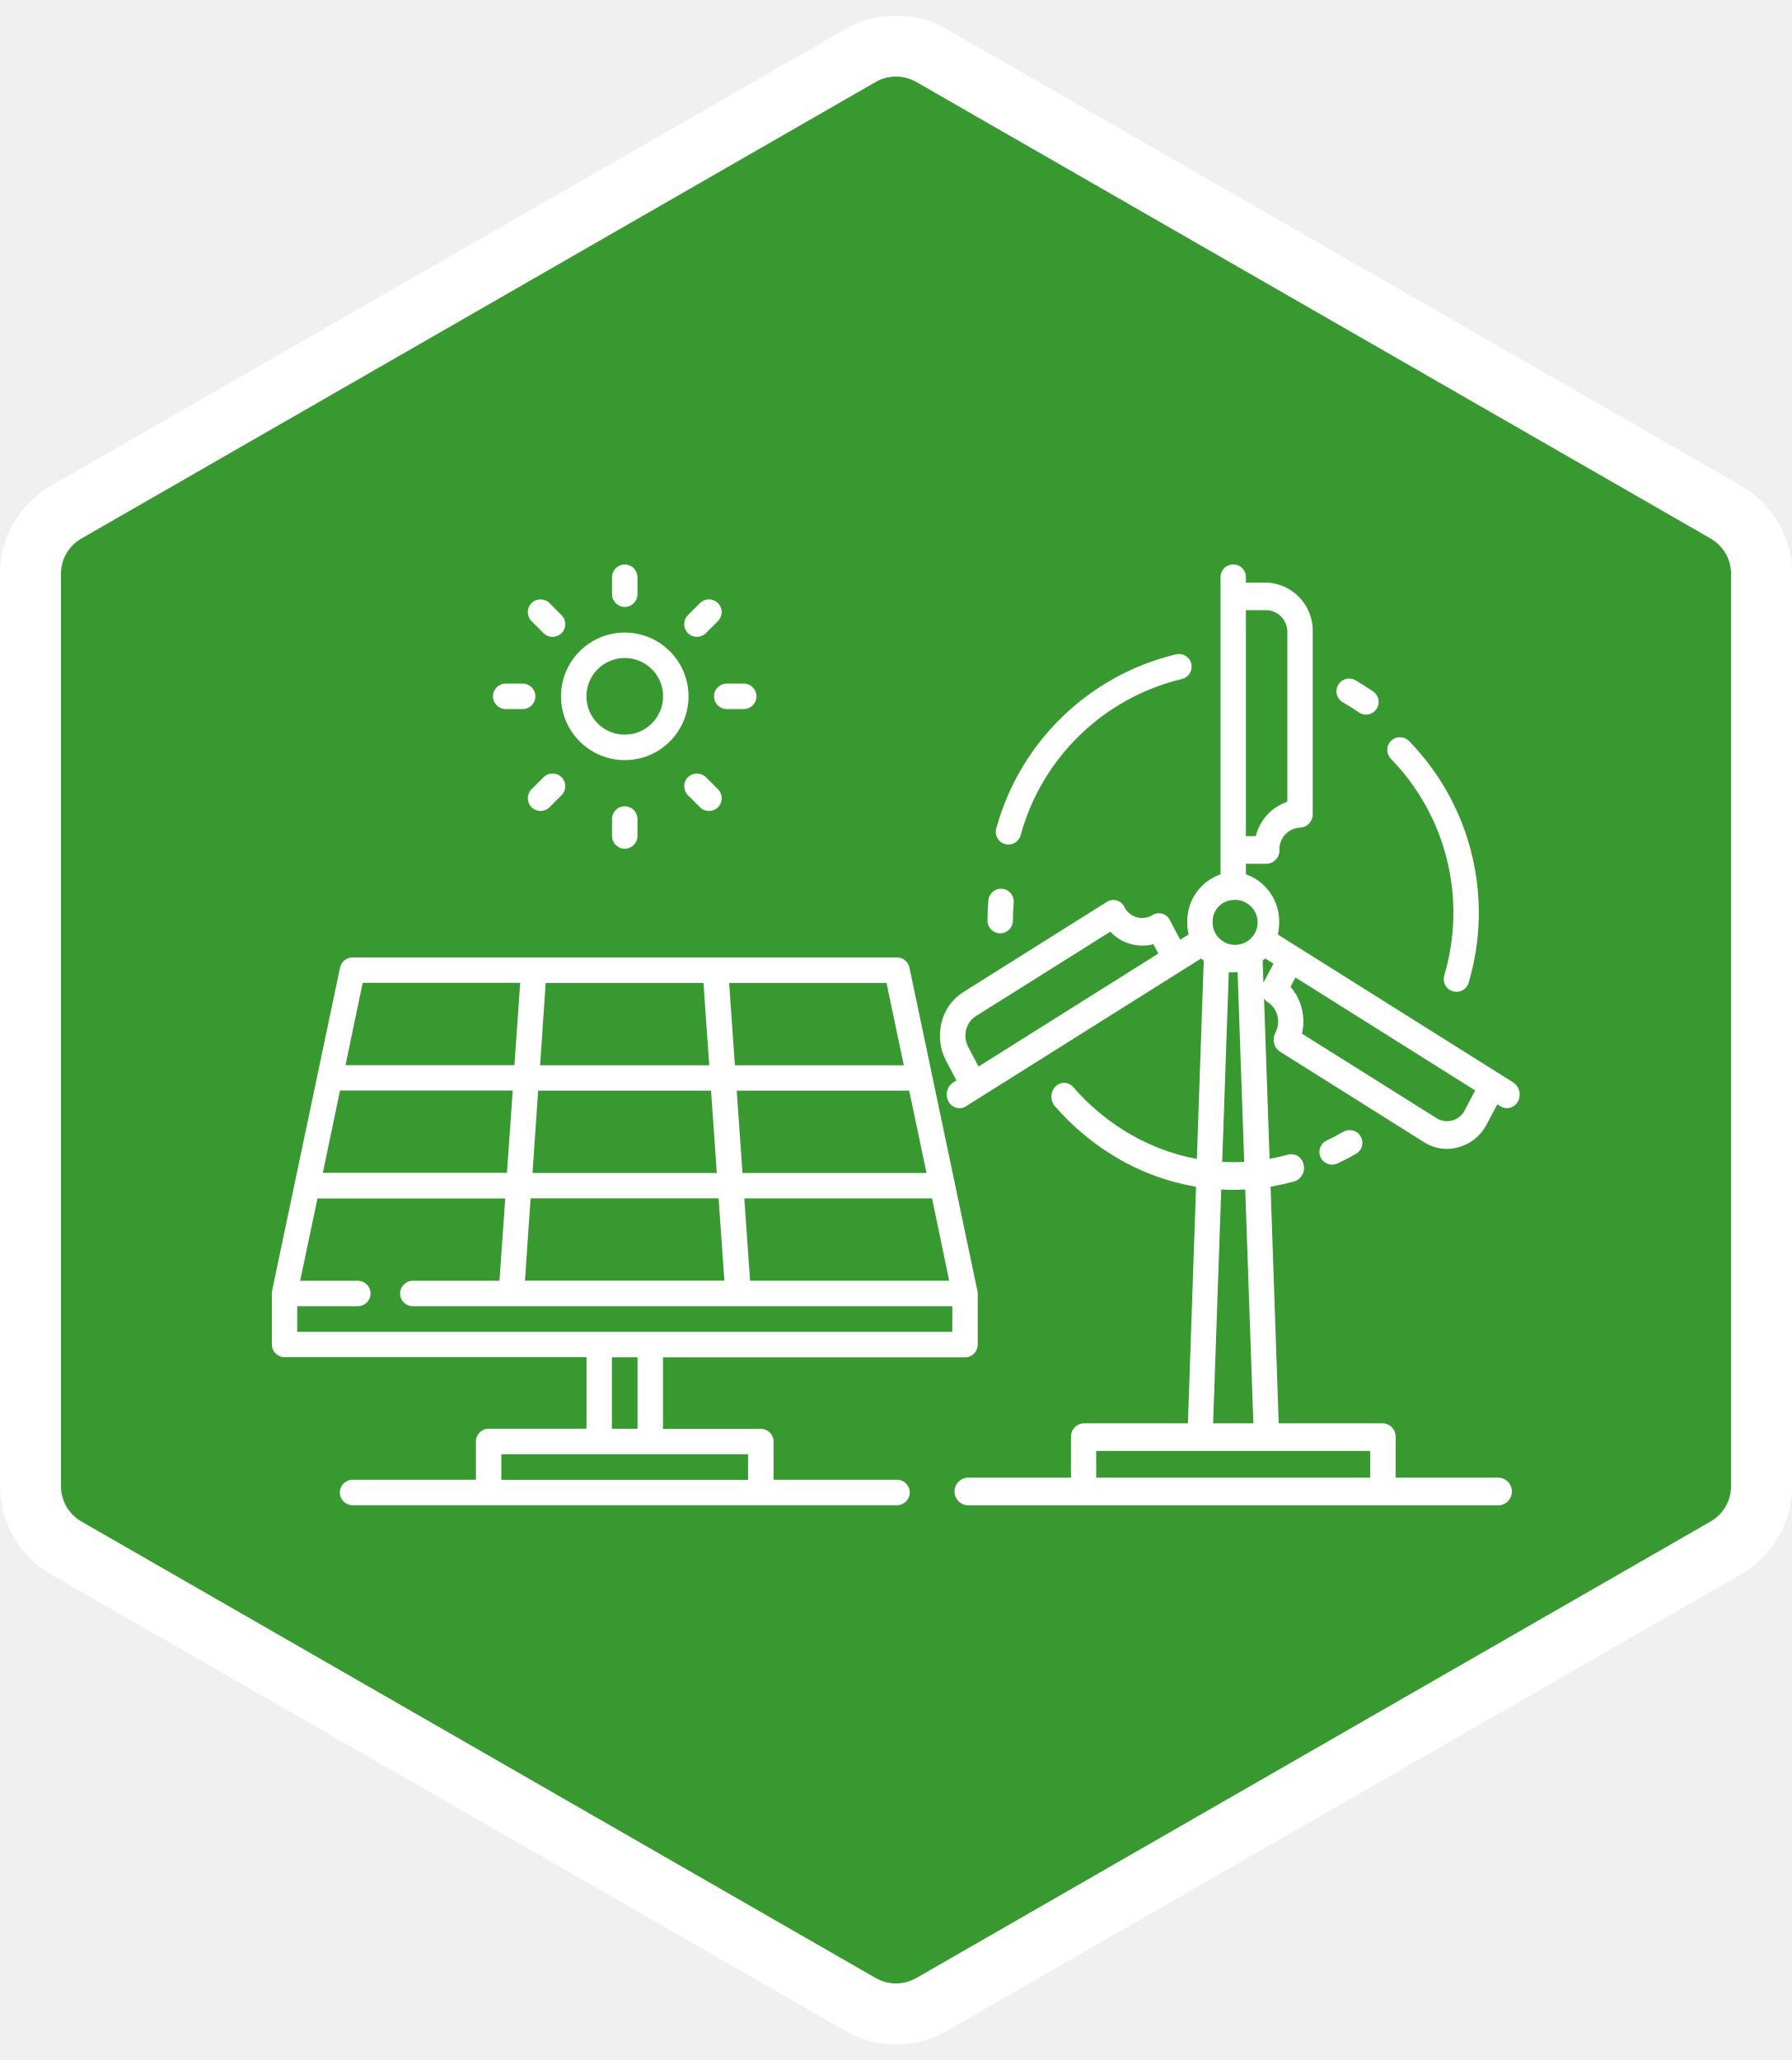
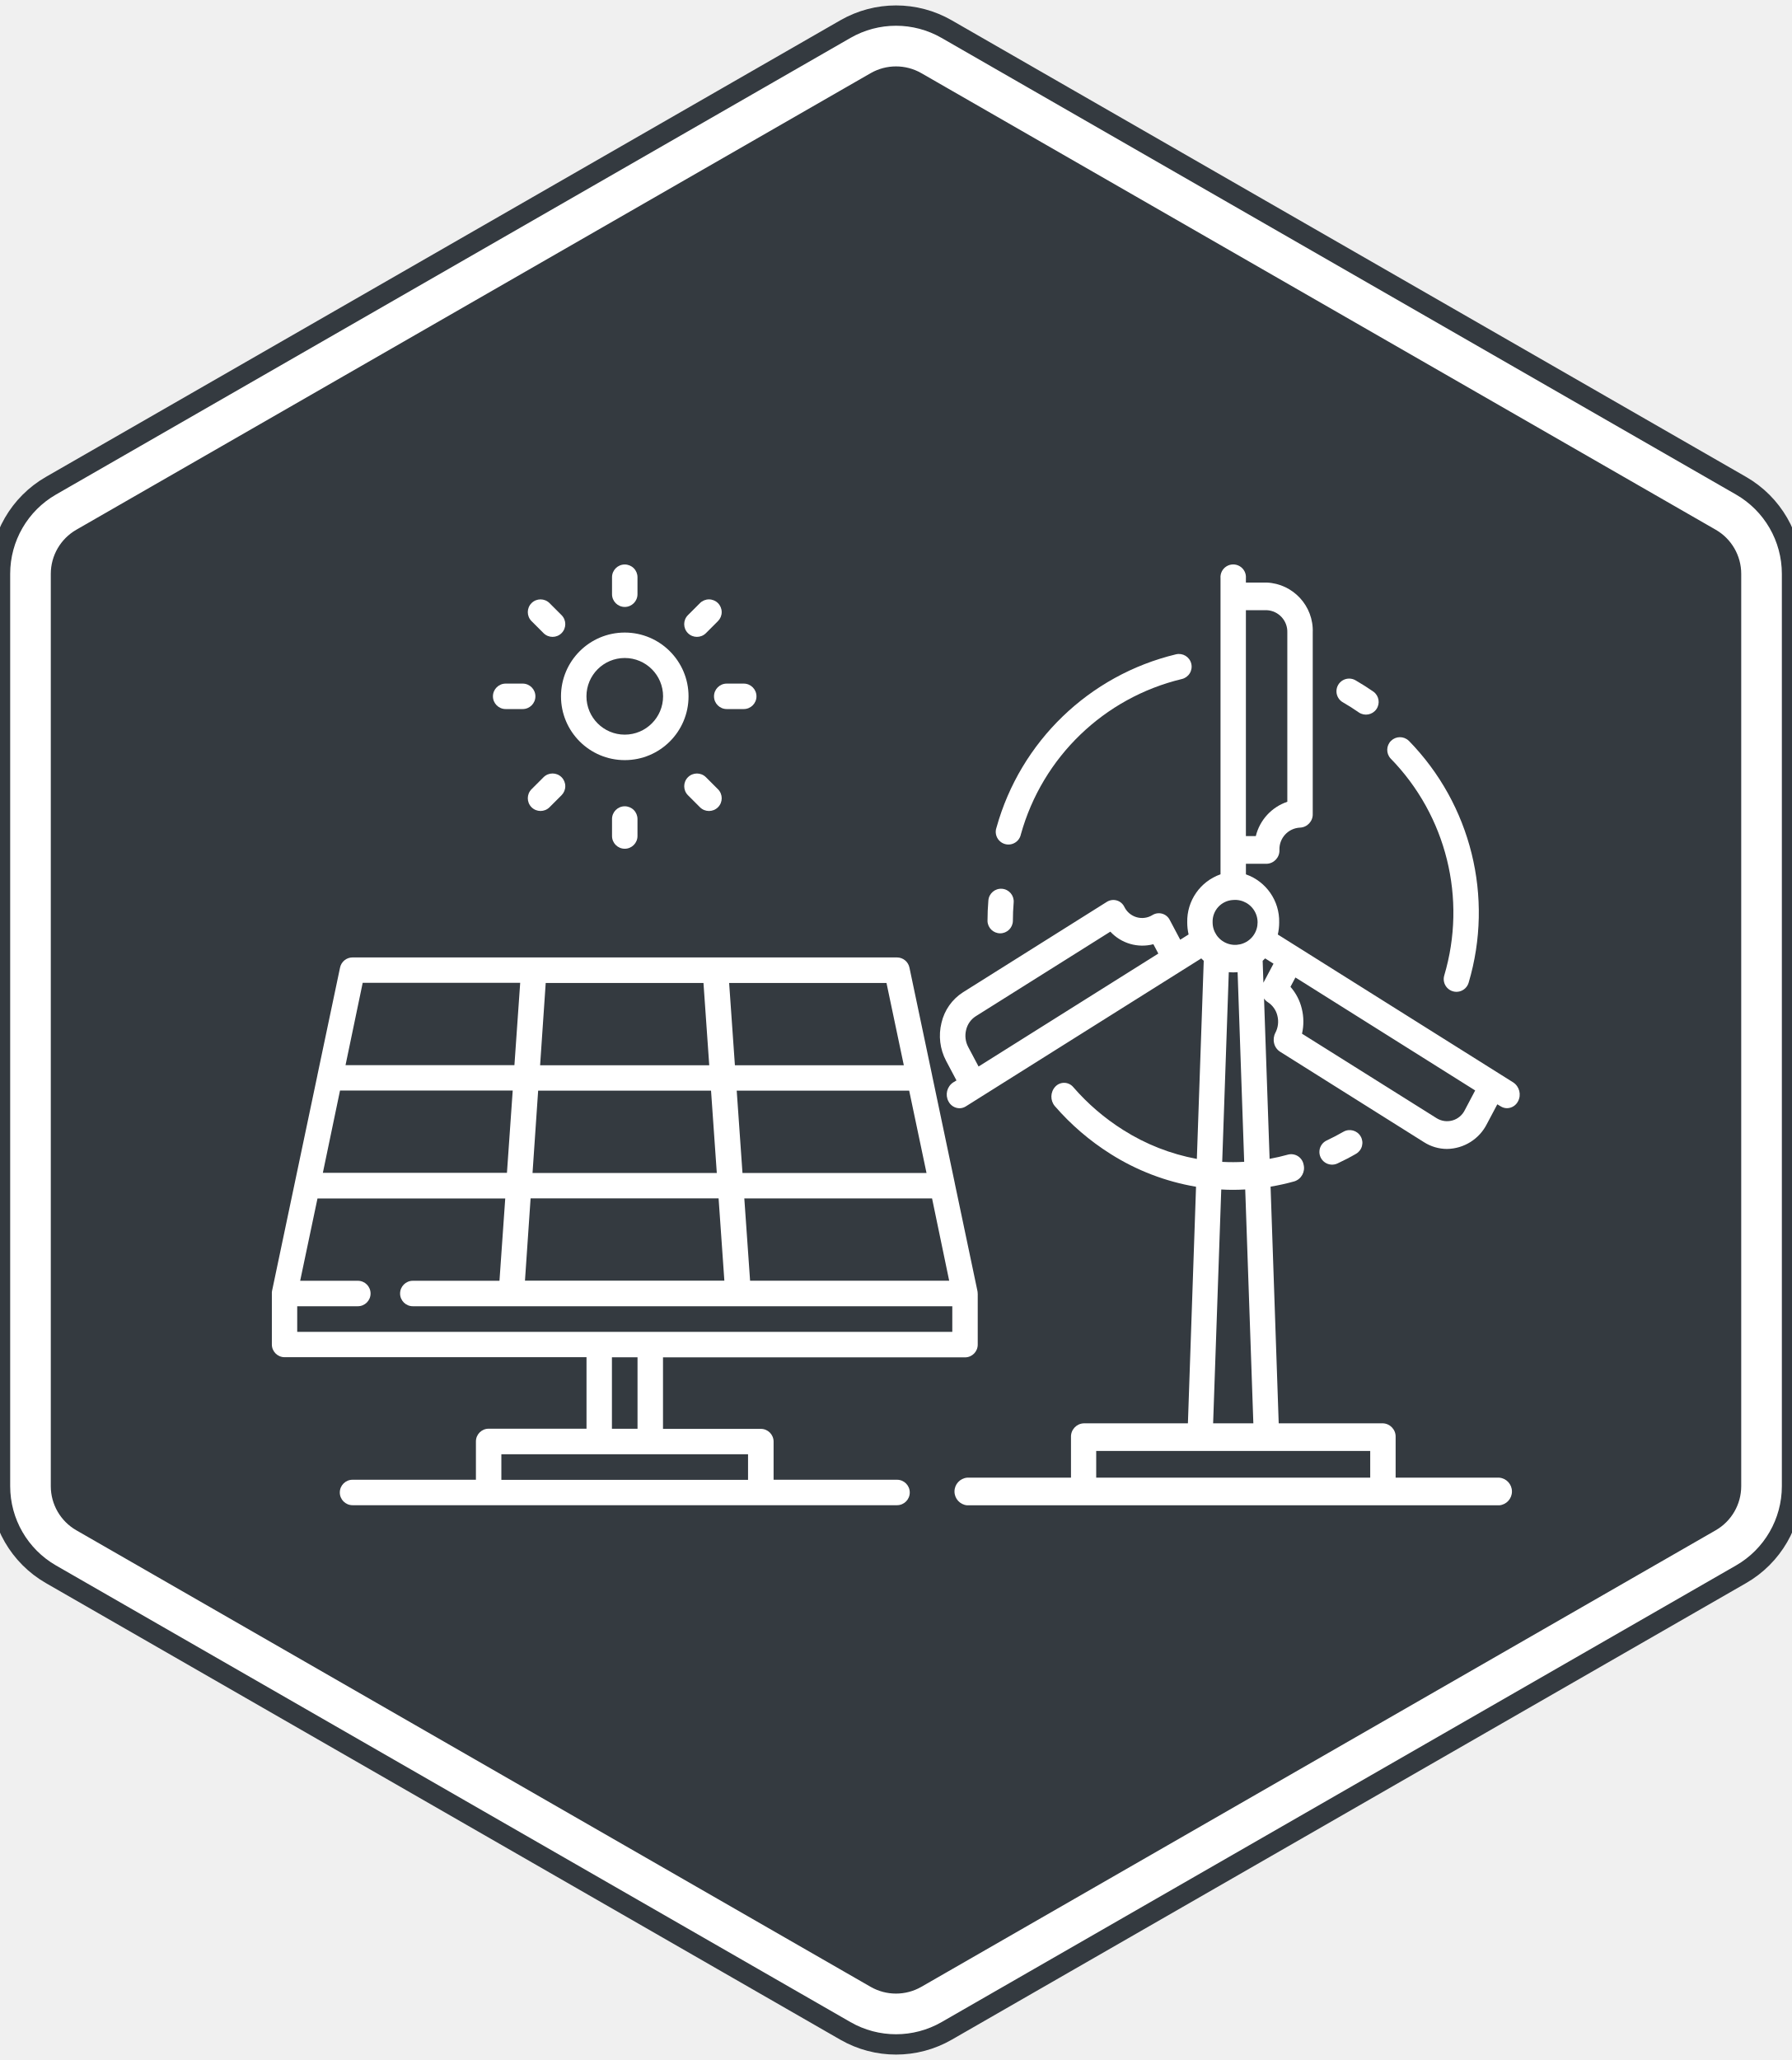
<svg xmlns="http://www.w3.org/2000/svg" width="88.202" height="101.382">
  <g data-name="Grupo 1024">
-     <g data-name="Polígono 2" fill="#37992f">
+     <g data-name="Polígono 2" fill="#343a40" stroke="#343a40">
      <path d="M1.5 73.143V28.239a3.51 3.51 0 011.757-3.035l39.1-22.472a3.512 3.512 0 013.489 0l39.101 22.472a3.509 3.509 0 011.756 3.035v44.904a3.51 3.51 0 01-1.756 3.035L45.846 98.649a3.512 3.512 0 01-3.488 0L3.257 76.178A3.509 3.509 0 011.5 73.143z" />
      <path d="M85.203 28.239c0-.714-.384-1.379-1.003-1.734L45.098 4.033a2.007 2.007 0 00-1.993 0l-39.1 22.472A2.005 2.005 0 003 28.239v44.904c0 .714.384 1.378 1.003 1.734l39.101 22.472a2.007 2.007 0 001.993 0L84.2 74.877a2.005 2.005 0 001.003-1.734V28.239m3 0v44.904a5 5 0 01-2.509 4.335l-39.1 22.472a5 5 0 01-4.983 0L2.509 77.478a5 5 0 01-2.508-4.335V28.239a5 5 0 012.508-4.335L41.611 1.432a5 5 0 014.982 0l39.101 22.472a5 5 0 012.509 4.335z" fill="#fff" />
    </g>
    <g data-name="Grupo 535">
      <g data-name="Grupo 504">
        <g data-name="Grupo 503">
          <path data-name="Trazado 1592" d="M30.751 31.131a3.139 3.139 0 103.139 3.139 3.142 3.142 0 00-3.139-3.139zm0 5.024a1.886 1.886 0 111.886-1.886 1.888 1.888 0 01-1.886 1.886z" fill="#fff" />
        </g>
      </g>
      <g data-name="Grupo 506">
        <g data-name="Grupo 505">
          <path data-name="Trazado 1593" d="M30.75 27.781a.626.626 0 00-.626.626v.837a.626.626 0 101.253 0v-.837a.626.626 0 00-.627-.626z" fill="#fff" />
        </g>
      </g>
      <g data-name="Grupo 508">
        <g data-name="Grupo 507">
          <path data-name="Trazado 1594" d="M27.64 30.274l-.592-.592a.626.626 0 10-.886.886l.592.592a.626.626 0 10.886-.886z" fill="#fff" />
        </g>
      </g>
      <g data-name="Grupo 510">
        <g data-name="Grupo 509">
          <path data-name="Trazado 1595" d="M25.726 33.643h-.837a.626.626 0 000 1.253h.837a.626.626 0 100-1.253z" fill="#fff" />
        </g>
      </g>
      <g data-name="Grupo 512">
        <g data-name="Grupo 511">
          <path data-name="Trazado 1596" d="M27.64 38.25a.627.627 0 00-.886 0l-.592.592a.626.626 0 10.886.886l.592-.592a.626.626 0 000-.886z" fill="#fff" />
        </g>
      </g>
      <g data-name="Grupo 514">
        <g data-name="Grupo 513">
          <path data-name="Trazado 1597" d="M30.75 39.681a.626.626 0 00-.626.626v.837a.626.626 0 101.253 0v-.837a.626.626 0 00-.627-.626z" fill="#fff" />
        </g>
      </g>
      <g data-name="Grupo 516">
        <g data-name="Grupo 515">
          <path data-name="Trazado 1598" d="M35.339 38.843l-.592-.592a.626.626 0 00-.886.886l.592.592a.626.626 0 00.886-.886z" fill="#fff" />
        </g>
      </g>
      <g data-name="Grupo 518">
        <g data-name="Grupo 517">
          <path data-name="Trazado 1599" d="M36.607 33.643h-.837a.626.626 0 000 1.253h.837a.626.626 0 000-1.253z" fill="#fff" />
        </g>
      </g>
      <g data-name="Grupo 520">
        <g data-name="Grupo 519">
          <path data-name="Trazado 1600" d="M35.338 29.682a.626.626 0 00-.886 0l-.592.592a.626.626 0 10.886.886l.592-.592a.626.626 0 000-.886z" fill="#fff" />
        </g>
      </g>
      <g data-name="Grupo 522">
        <g data-name="Grupo 521">
          <path data-name="Trazado 1601" d="M48.119 63.63v-.033a.6.6 0 00-.01-.065l-1.115-5.3v-.006l-1.115-5.3v-.006l-1.116-5.3a.626.626 0 00-.613-.5h-26.8a.626.626 0 00-.613.5l-1.116 5.3v.007l-1.115 5.3-1.115 5.3a.638.638 0 00-.01.068v2.573a.626.626 0 00.626.626h14.861v3.519h-4.817a.626.626 0 00-.626.626v1.886h-6.073a.626.626 0 000 1.253h26.8a.626.626 0 000-1.253h-6.076v-1.878a.626.626 0 00-.626-.626h-4.817v-3.519h14.865a.626.626 0 00.626-.626v-2.508c0-.021-.005-.028-.005-.038zm-1.4-.6h-9.8l-.284-4.051h9.241zm-1.969-9.354l.853 4.051h-9.058l-.284-4.051zm-1.117-5.3l.853 4.051h-8.314l-.284-4.051zm-16.773 0h7.765l.284 4.051h-8.325zm-.372 5.3h8.509l.284 4.051h-9.07zm-.372 5.3h9.253l.284 4.051h-9.814zm-8.264-10.607h7.752l-.284 4.051h-8.313zm-1.116 5.3h8.5l-.284 4.051h-9.061zM36.819 71.57v1.26H24.677v-1.26h12.142zm-6.7-1.253v-3.519h1.26v3.519zm1.893-4.771H14.629v-1.26h2.984a.626.626 0 100-1.253h-2.839l.853-4.051h9.241l-.284 4.051h-4.265a.626.626 0 100 1.253h26.553v1.26H32.014z" fill="#fff" />
        </g>
      </g>
      <g data-name="Grupo 524">
        <g data-name="Grupo 523">
          <path data-name="Trazado 1606" d="M74.485 53.273l-.705-.443-9.8-6.156-1.086-.682a2.666 2.666 0 00.067-.595 2.446 2.446 0 00-1.637-2.366v-.52h1.025a.654.654 0 00.625-.68 1.063 1.063 0 011.014-1.1.654.654 0 00.625-.68v-8.917a2.372 2.372 0 00-2.265-2.464h-1.025v-.209a.627.627 0 10-1.249 0v14.568a2.446 2.446 0 00-1.638 2.366 2.666 2.666 0 00.067.594l-.412.259-.512-.966a.6.6 0 00-.853-.249.971.971 0 01-1.385-.4.6.6 0 00-.856-.252l-7.091 4.457a2.431 2.431 0 00-1.054 1.5 2.638 2.638 0 00.226 1.869l.512.966-.166.1a.714.714 0 00-.229.929.617.617 0 00.542.34.583.583 0 00.312-.091l.706-.444 9.929-6.24.954-.6q.059.062.122.119l-.339 9.75a10.282 10.282 0 01-3.624-1.424 11.046 11.046 0 01-2.458-2.109.589.589 0 00-.883-.026.723.723 0 00-.024.961 12.32 12.32 0 002.74 2.352 11.45 11.45 0 004.209 1.615l-.4 11.644h-5.13a.654.654 0 00-.625.68v1.994h-5.115a.683.683 0 000 1.36h26.2a.683.683 0 000-1.36h-5.106v-1.995a.654.654 0 00-.625-.68h-5.13l-.4-11.647a11.387 11.387 0 001.175-.262.687.687 0 00.449-.828.622.622 0 00-.761-.489q-.454.127-.911.21l-.274-7.89a.647.647 0 00.186.18 1.089 1.089 0 01.472.67 1.182 1.182 0 01-.1.837.732.732 0 00-.062.516.675.675 0 00.291.413l7.091 4.457a2.11 2.11 0 001.128.33 2.236 2.236 0 001.964-1.231l.512-.966.166.1a.584.584 0 00.312.091.617.617 0 00.542-.34.714.714 0 00-.233-.926zm-26.32-.785l-.512-.966a1.182 1.182 0 01-.1-.837 1.089 1.089 0 01.472-.67l6.626-4.164a2.147 2.147 0 002.118.618l.244.46zM61.323 30.03h1.025a1.063 1.063 0 011.014 1.1v8.329a2.382 2.382 0 00-1.551 1.688h-.488V30.03zm-.625 14.262a1.107 1.107 0 11-1.013 1.1 1.062 1.062 0 011.014-1.1zm-.013 14.265c.2 0 .4-.007.605-.018l.4 11.509h-1.98l.4-11.508c.19.011.381.017.575.017zm-.528-1.376l.324-9.336a2.036 2.036 0 00.434 0l.324 9.334a9.85 9.85 0 01-1.082.002zm7.285 14.227v1.314H53.955v-1.314zm-5.257-23.044l-.037-1.078c.042-.038.082-.078.121-.119l.413.26zm9.913 6.269a.971.971 0 01-1.385.4l-6.628-4.16a2.661 2.661 0 00-.011-1.233 2.513 2.513 0 00-.557-1.074l.244-.459.321.2 8.526 5.359z" fill="#fff" />
        </g>
      </g>
      <g data-name="Grupo 526">
        <g data-name="Grupo 525">
          <path data-name="Trazado 1607" d="M69.332 36.449a.625.625 0 00-.892.874 10.856 10.856 0 012.647 10.681.626.626 0 101.2.357 12.106 12.106 0 00-2.952-11.912z" fill="#fff" />
        </g>
      </g>
      <g data-name="Grupo 528">
        <g data-name="Grupo 527">
          <path data-name="Trazado 1608" d="M67.601 34.041a12.327 12.327 0 00-.863-.549.625.625 0 10-.626 1.081c.263.152.524.318.774.492a.625.625 0 00.715-1.025z" fill="#fff" />
        </g>
      </g>
      <g data-name="Grupo 530">
        <g data-name="Grupo 529">
          <path data-name="Trazado 1609" d="M58.635 32.664a.625.625 0 00-.753-.462 12.106 12.106 0 00-8.833 8.52.625.625 0 101.2.335 10.856 10.856 0 017.921-7.639.625.625 0 00.465-.754z" fill="#fff" />
        </g>
      </g>
      <g data-name="Grupo 532">
        <g data-name="Grupo 531">
          <path data-name="Trazado 1610" d="M49.323 43.741a.625.625 0 00-.675.57c-.029.339-.043.683-.043 1.022a.625.625 0 001.249 0c0-.3.013-.612.039-.916a.625.625 0 00-.57-.676z" fill="#fff" />
        </g>
      </g>
      <g data-name="Grupo 534">
        <g data-name="Grupo 533">
          <path data-name="Trazado 1611" d="M66.973 55.929a.625.625 0 00-.853-.229c-.264.152-.537.295-.813.424a.625.625 0 10.53 1.132c.307-.144.612-.3.907-.472a.625.625 0 00.229-.855z" fill="#fff" />
        </g>
      </g>
    </g>
  </g>
</svg>
